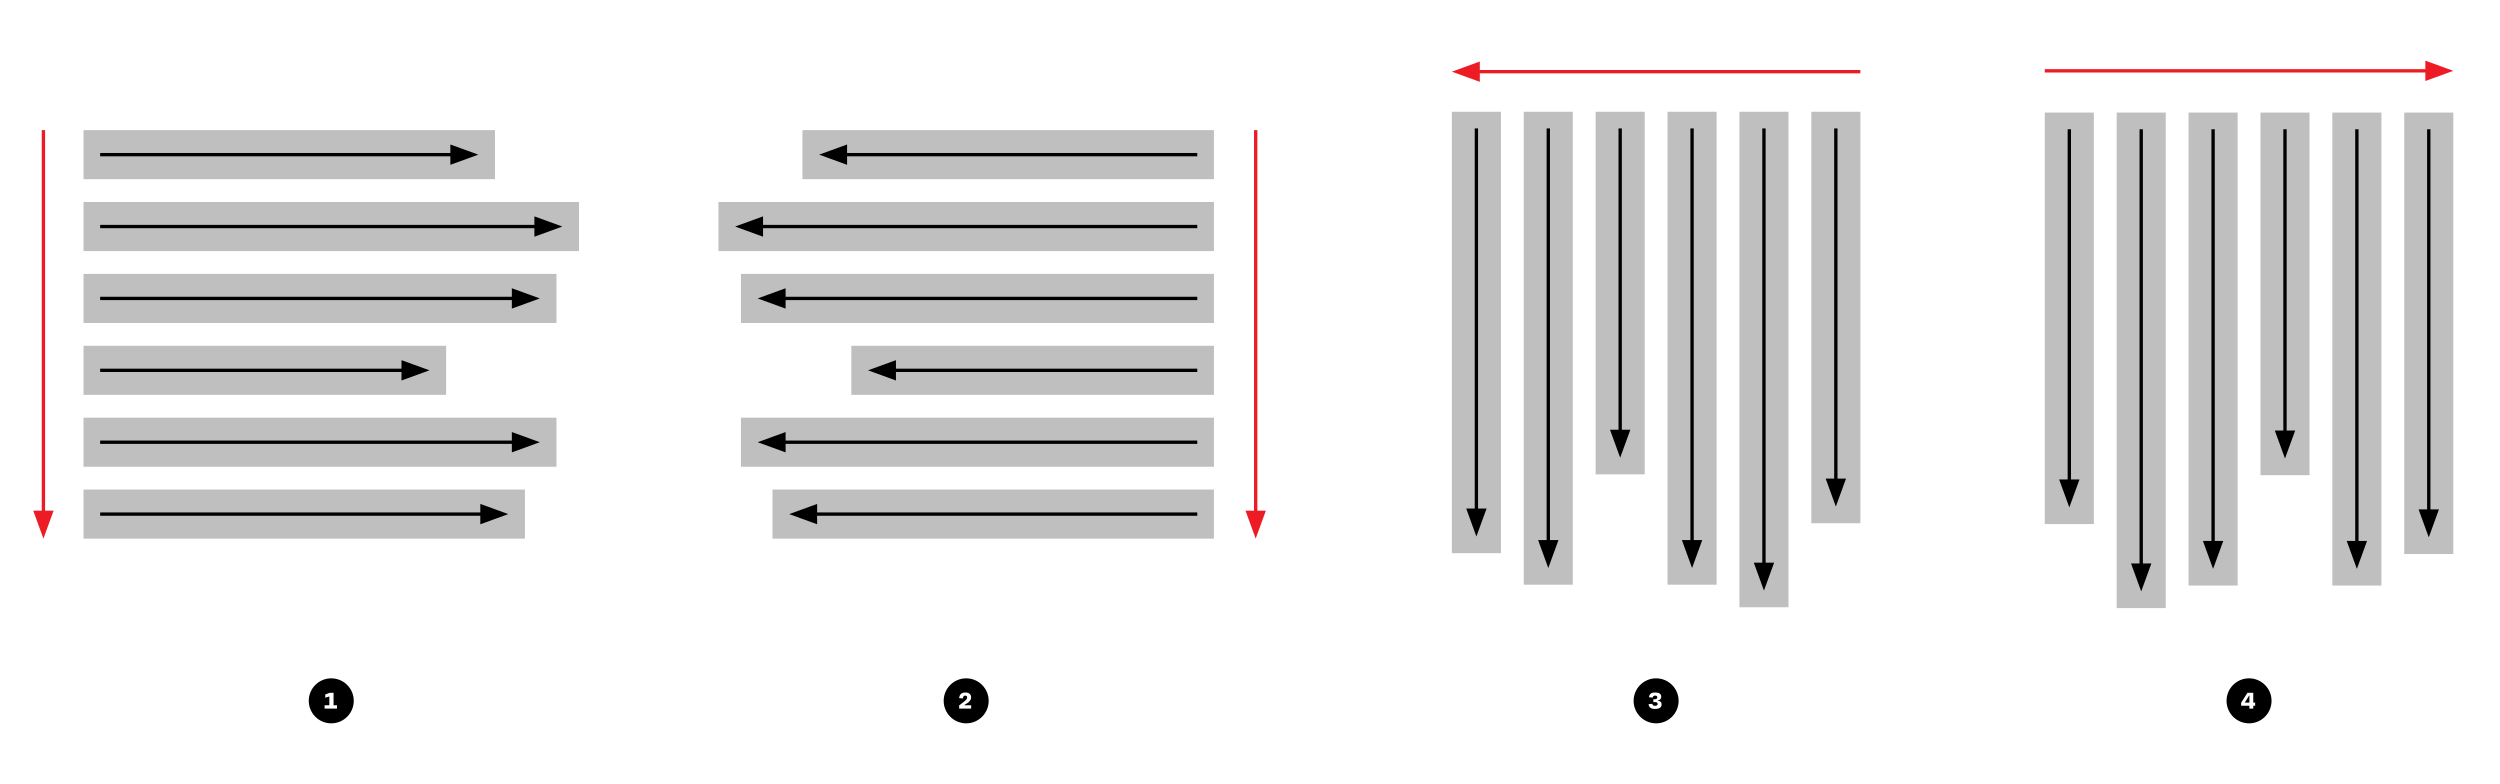
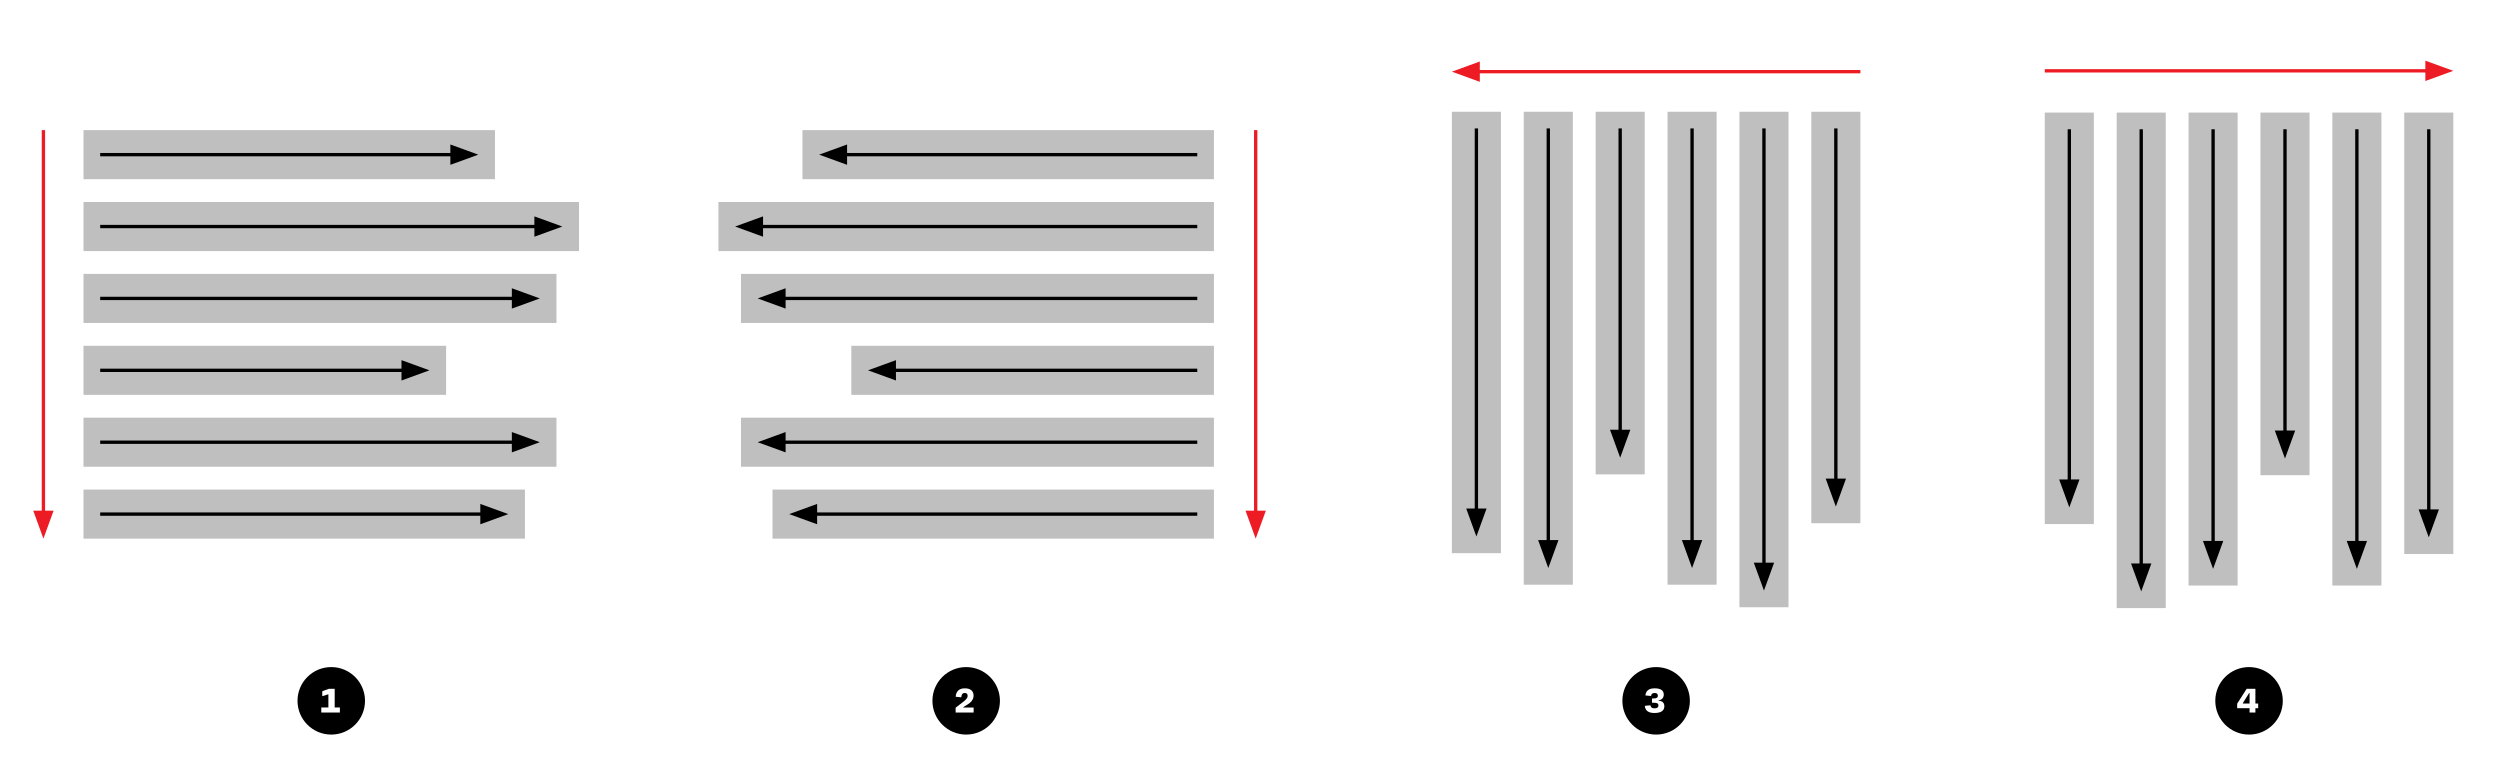
<svg xmlns="http://www.w3.org/2000/svg" xmlns:xlink="http://www.w3.org/1999/xlink" width="1500pt" height="470pt" viewBox="0 0 1500 470" version="1.1">
  <defs>
    <g>
      <symbol overflow="visible" id="glyph0-0">
-         <path style="stroke:none;" d="M 1.422 0 L 7.906 0 L 7.906 -9.469 L 1.422 -9.469 Z M 4.641 -5.281 L 2.5 -8.828 L 6.828 -8.828 Z M 2.125 -1.188 L 2.125 -8.25 L 4.25 -4.703 Z M 7.203 -1.188 L 5.047 -4.75 L 7.203 -8.25 Z M 2.5 -0.641 L 4.688 -4.188 L 6.828 -0.641 Z M 2.5 -0.641 " />
+         <path style="stroke:none;" d="M 2.125 0 L 11.875 0 L 11.875 -14.203 L 2.125 -14.203 Z M 6.953 -7.922 L 3.75 -13.234 L 10.25 -13.234 Z M 3.188 -1.781 L 3.188 -12.375 L 6.375 -7.062 Z M 10.812 -1.781 L 7.578 -7.125 L 10.812 -12.375 Z M 3.75 -0.953 L 7.016 -6.281 L 10.25 -0.953 Z M 3.75 -0.953 " />
      </symbol>
      <symbol overflow="visible" id="glyph0-1">
-         <path style="stroke:none;" d="M 1.172 -2 L 1.172 0 L 8.609 0 L 8.609 -2 L 6.547 -2 L 6.547 -9.469 L 4.172 -9.469 C 3.266 -9.141 2.469 -8.828 1.578 -8.5 L 1.578 -6.531 C 2.422 -6.781 3.172 -7.031 4.016 -7.281 L 4.016 -2 Z M 1.172 -2 " />
+         <path style="stroke:none;" d="M 1.766 -3.016 L 1.766 0 L 12.922 0 L 12.922 -3.016 L 9.812 -3.016 L 9.812 -14.203 L 6.266 -14.203 C 4.906 -13.719 3.703 -13.234 2.359 -12.766 L 2.359 -9.797 C 3.641 -10.172 4.766 -10.547 6.031 -10.938 L 6.031 -3.016 Z M 1.766 -3.016 " />
      </symbol>
      <symbol overflow="visible" id="glyph0-2">
-         <path style="stroke:none;" d="M 0.953 0 L 8.141 0 L 8.141 -2 L 4 -2 L 4 -2.156 L 5.625 -3.141 C 7 -3.938 8.125 -5.141 8.125 -6.75 C 8.125 -8.594 6.922 -9.672 4.594 -9.672 C 2.047 -9.672 1.109 -8.172 0.953 -6.297 L 3.219 -6.094 C 3.297 -7.109 3.594 -7.797 4.594 -7.797 C 5.391 -7.797 5.75 -7.391 5.75 -6.656 C 5.75 -5.75 5.031 -5.094 3.844 -4.156 L 0.953 -1.922 Z M 0.953 0 " />
+         <path style="stroke:none;" d="M 1.422 0 L 12.219 0 L 12.219 -2.984 L 6.016 -2.984 L 6.016 -3.234 L 8.438 -4.703 C 10.484 -5.906 12.188 -7.703 12.188 -10.125 C 12.188 -12.875 10.391 -14.5 6.906 -14.5 C 3.062 -14.5 1.672 -12.266 1.438 -9.453 L 4.812 -9.125 C 4.953 -10.672 5.406 -11.703 6.891 -11.703 C 8.078 -11.703 8.625 -11.094 8.625 -9.984 C 8.625 -8.625 7.547 -7.625 5.766 -6.234 L 1.422 -2.891 Z M 1.422 0 " />
      </symbol>
      <symbol overflow="visible" id="glyph0-3">
-         <path style="stroke:none;" d="M 4.484 0.203 C 7.094 0.203 8.453 -0.719 8.453 -2.5 C 8.453 -4.094 7.344 -4.672 6.172 -4.703 L 6.172 -4.891 C 7.25 -4.984 8.234 -5.75 8.234 -7.141 C 8.234 -8.844 6.969 -9.672 4.562 -9.672 C 2.047 -9.672 1.078 -8.547 0.875 -6.812 L 3.125 -6.594 C 3.266 -7.422 3.688 -7.797 4.547 -7.797 C 5.375 -7.797 5.859 -7.516 5.859 -6.75 C 5.859 -5.906 5.219 -5.609 4.188 -5.609 L 3.5 -5.609 L 3.5 -3.906 L 4.203 -3.906 C 5.375 -3.906 6.078 -3.719 6.078 -2.844 C 6.078 -1.984 5.484 -1.672 4.484 -1.672 C 3.484 -1.672 3.031 -2.047 2.875 -2.891 L 0.641 -2.672 C 0.797 -0.844 1.984 0.203 4.484 0.203 Z M 4.484 0.203 " />
+         <path style="stroke:none;" d="M 6.719 0.297 C 10.656 0.297 12.688 -1.062 12.688 -3.766 C 12.688 -6.141 11.016 -7.016 9.266 -7.047 L 9.266 -7.328 C 10.875 -7.484 12.344 -8.625 12.344 -10.703 C 12.344 -13.266 10.453 -14.5 6.844 -14.5 C 3.078 -14.5 1.625 -12.812 1.312 -10.234 L 4.688 -9.906 C 4.906 -11.141 5.531 -11.703 6.812 -11.703 C 8.062 -11.703 8.797 -11.281 8.797 -10.125 C 8.797 -8.875 7.828 -8.422 6.266 -8.422 L 5.266 -8.422 L 5.266 -5.844 L 6.297 -5.844 C 8.062 -5.844 9.125 -5.578 9.125 -4.266 C 9.125 -2.984 8.234 -2.5 6.719 -2.5 C 5.234 -2.5 4.547 -3.078 4.312 -4.328 L 0.953 -4 C 1.188 -1.266 2.969 0.297 6.719 0.297 Z M 6.719 0.297 " />
      </symbol>
      <symbol overflow="visible" id="glyph0-4">
-         <path style="stroke:none;" d="M 5.375 0 L 7.703 0 L 7.703 -1.734 L 8.828 -1.734 L 8.828 -3.594 L 7.703 -3.594 L 7.703 -9.469 L 4.188 -9.469 L 0.422 -3.516 L 0.422 -1.734 L 5.375 -1.734 Z M 2.703 -3.594 L 2.703 -3.766 L 5.188 -7.797 L 5.375 -7.797 L 5.375 -3.594 Z M 2.703 -3.594 " />
+         <path style="stroke:none;" d="M 8.062 0 L 11.562 0 L 11.562 -2.594 L 13.234 -2.594 L 13.234 -5.375 L 11.562 -5.375 L 11.562 -14.203 L 6.297 -14.203 L 0.625 -5.281 L 0.625 -2.594 L 8.062 -2.594 Z M 4.047 -5.375 L 4.047 -5.656 L 7.797 -11.688 L 8.062 -11.688 L 8.062 -5.375 Z M 4.047 -5.375 " />
      </symbol>
    </g>
  </defs>
  <g id="surface1">
    <rect x="0" y="0" width="1500" height="470" style="fill:rgb(100%,100%,100%);fill-opacity:1;stroke:none;" />
    <path style=" stroke:none;fill-rule:nonzero;fill:rgb(75%,75%,75%);fill-opacity:1;" d="M 50.105 107.512 L 296.988 107.512 L 296.988 78.066 L 50.105 78.066 Z M 50.105 107.512 " />
    <path style=" stroke:none;fill-rule:nonzero;fill:rgb(75%,75%,75%);fill-opacity:1;" d="M 1116.23 67.051 L 1086.785 67.051 L 1086.785 313.934 L 1116.23 313.934 Z M 1116.23 67.051 " />
    <path style=" stroke:none;fill-rule:nonzero;fill:rgb(75%,75%,75%);fill-opacity:1;" d="M 50.105 150.645 L 347.406 150.645 L 347.406 121.199 L 50.105 121.199 Z M 50.105 150.645 " />
    <path style=" stroke:none;fill-rule:nonzero;fill:rgb(75%,75%,75%);fill-opacity:1;" d="M 1073.098 67.051 L 1043.652 67.051 L 1043.652 364.352 L 1073.098 364.352 Z M 1073.098 67.051 " />
    <path style=" stroke:none;fill-rule:nonzero;fill:rgb(75%,75%,75%);fill-opacity:1;" d="M 50.105 193.781 L 333.879 193.781 L 333.879 164.336 L 50.105 164.336 Z M 50.105 193.781 " />
    <path style=" stroke:none;fill-rule:nonzero;fill:rgb(75%,75%,75%);fill-opacity:1;" d="M 1029.961 67.051 L 1000.516 67.051 L 1000.516 350.824 L 1029.961 350.824 Z M 1029.961 67.051 " />
    <path style=" stroke:none;fill-rule:nonzero;fill:rgb(75%,75%,75%);fill-opacity:1;" d="M 50.105 236.914 L 267.664 236.914 L 267.664 207.469 L 50.105 207.469 Z M 50.105 236.914 " />
    <path style=" stroke:none;fill-rule:nonzero;fill:rgb(75%,75%,75%);fill-opacity:1;" d="M 986.828 67.051 L 957.383 67.051 L 957.383 284.613 L 986.828 284.613 Z M 986.828 67.051 " />
    <path style=" stroke:none;fill-rule:nonzero;fill:rgb(75%,75%,75%);fill-opacity:1;" d="M 50.105 280.051 L 333.879 280.051 L 333.879 250.605 L 50.105 250.605 Z M 50.105 280.051 " />
    <path style=" stroke:none;fill-rule:nonzero;fill:rgb(75%,75%,75%);fill-opacity:1;" d="M 943.695 67.051 L 914.25 67.051 L 914.25 350.824 L 943.695 350.824 Z M 943.695 67.051 " />
    <path style=" stroke:none;fill-rule:nonzero;fill:rgb(75%,75%,75%);fill-opacity:1;" d="M 50.105 323.184 L 314.961 323.184 L 314.961 293.738 L 50.105 293.738 Z M 50.105 323.184 " />
    <path style=" stroke:none;fill-rule:nonzero;fill:rgb(75%,75%,75%);fill-opacity:1;" d="M 900.559 67.051 L 871.113 67.051 L 871.113 331.906 L 900.559 331.906 Z M 900.559 67.051 " />
    <path style="fill:none;stroke-width:2;stroke-linecap:butt;stroke-linejoin:miter;stroke:rgb(0%,0%,0%);stroke-opacity:1;stroke-miterlimit:4;" d="M -0.002 0 L 217.033 0 " transform="matrix(1,0,0,-1,60.1035,92.7892)" />
    <path style=" stroke:none;fill-rule:nonzero;fill:rgb(0%,0%,0%);fill-opacity:1;" d="M 286.988 92.789 L 270.215 86.688 L 270.215 98.891 Z M 286.988 92.789 " />
    <path style="fill:none;stroke-width:2;stroke-linecap:butt;stroke-linejoin:miter;stroke:rgb(0%,0%,0%);stroke-opacity:1;stroke-miterlimit:4;" d="M -0.001 0.001 L -0.001 -217.034 " transform="matrix(1,0,0,-1,1101.508,77.052)" />
    <path style=" stroke:none;fill-rule:nonzero;fill:rgb(0%,0%,0%);fill-opacity:1;" d="M 1101.508 303.934 L 1107.613 287.16 L 1095.406 287.16 Z M 1101.508 303.934 " />
    <path style="fill:none;stroke-width:2;stroke-linecap:butt;stroke-linejoin:miter;stroke:rgb(0%,0%,0%);stroke-opacity:1;stroke-miterlimit:4;" d="M -0.002 -0.001 L 253.924 -0.001 " transform="matrix(1,0,0,-1,60.1035,179.0579)" />
    <path style=" stroke:none;fill-rule:nonzero;fill:rgb(0%,0%,0%);fill-opacity:1;" d="M 323.879 179.059 L 307.105 172.953 L 307.105 185.16 Z M 323.879 179.059 " />
    <path style="fill:none;stroke-width:2;stroke-linecap:butt;stroke-linejoin:miter;stroke:rgb(0%,0%,0%);stroke-opacity:1;stroke-miterlimit:4;" d="M -0.001 0.001 L -0.001 -253.925 " transform="matrix(1,0,0,-1,1015.24,77.052)" />
    <path style=" stroke:none;fill-rule:nonzero;fill:rgb(0%,0%,0%);fill-opacity:1;" d="M 1015.238 340.824 L 1021.344 324.051 L 1009.137 324.051 Z M 1015.238 340.824 " />
    <path style="fill:none;stroke-width:2;stroke-linecap:butt;stroke-linejoin:miter;stroke:rgb(0%,0%,0%);stroke-opacity:1;stroke-miterlimit:4;" d="M -0.002 -0.002 L 253.924 -0.002 " transform="matrix(1,0,0,-1,60.1035,265.3265)" />
    <path style=" stroke:none;fill-rule:nonzero;fill:rgb(0%,0%,0%);fill-opacity:1;" d="M 323.879 265.328 L 307.105 259.223 L 307.105 271.43 Z M 323.879 265.328 " />
    <path style="fill:none;stroke-width:2;stroke-linecap:butt;stroke-linejoin:miter;stroke:rgb(0%,0%,0%);stroke-opacity:1;stroke-miterlimit:4;" d="M 0.001 0.001 L 0.001 -253.925 " transform="matrix(1,0,0,-1,928.9712,77.052)" />
    <path style=" stroke:none;fill-rule:nonzero;fill:rgb(0%,0%,0%);fill-opacity:1;" d="M 928.973 340.824 L 935.074 324.051 L 922.867 324.051 Z M 928.973 340.824 " />
    <path style="fill:none;stroke-width:2;stroke-linecap:butt;stroke-linejoin:miter;stroke:rgb(0%,0%,0%);stroke-opacity:1;stroke-miterlimit:4;" d="M -0.002 0.001 L 187.713 0.001 " transform="matrix(1,0,0,-1,60.1035,222.1921)" />
    <path style=" stroke:none;fill-rule:nonzero;fill:rgb(0%,0%,0%);fill-opacity:1;" d="M 257.664 222.191 L 240.891 216.09 L 240.891 228.297 Z M 257.664 222.191 " />
    <path style="fill:none;stroke-width:2;stroke-linecap:butt;stroke-linejoin:miter;stroke:rgb(0%,0%,0%);stroke-opacity:1;stroke-miterlimit:4;" d="M -0 0.001 L -0 -187.71 " transform="matrix(1,0,0,-1,972.1055,77.052)" />
    <path style=" stroke:none;fill-rule:nonzero;fill:rgb(0%,0%,0%);fill-opacity:1;" d="M 972.105 274.613 L 978.211 257.84 L 966 257.84 Z M 972.105 274.613 " />
    <path style="fill:none;stroke-width:2;stroke-linecap:butt;stroke-linejoin:miter;stroke:rgb(0%,0%,0%);stroke-opacity:1;stroke-miterlimit:4;" d="M -0.002 -0 L 235.006 -0 " transform="matrix(1,0,0,-1,60.1035,308.4608)" />
    <path style=" stroke:none;fill-rule:nonzero;fill:rgb(0%,0%,0%);fill-opacity:1;" d="M 304.957 308.461 L 288.188 302.359 L 288.188 314.562 Z M 304.957 308.461 " />
    <path style="fill:none;stroke-width:2;stroke-linecap:butt;stroke-linejoin:miter;stroke:rgb(0%,0%,0%);stroke-opacity:1;stroke-miterlimit:4;" d="M -0.001 0.001 L -0.001 -235.007 " transform="matrix(1,0,0,-1,885.8368,77.052)" />
    <path style=" stroke:none;fill-rule:nonzero;fill:rgb(0%,0%,0%);fill-opacity:1;" d="M 885.836 321.906 L 891.941 305.133 L 879.734 305.133 Z M 885.836 321.906 " />
    <path style="fill:none;stroke-width:2;stroke-linecap:butt;stroke-linejoin:miter;stroke:rgb(0%,0%,0%);stroke-opacity:1;stroke-miterlimit:4;" d="M -0.002 0.002 L 267.451 0.002 " transform="matrix(1,0,0,-1,60.1035,135.9235)" />
    <path style=" stroke:none;fill-rule:nonzero;fill:rgb(0%,0%,0%);fill-opacity:1;" d="M 337.406 135.922 L 320.633 129.82 L 320.633 142.027 Z M 337.406 135.922 " />
    <path style="fill:none;stroke-width:2;stroke-linecap:butt;stroke-linejoin:miter;stroke:rgb(0%,0%,0%);stroke-opacity:1;stroke-miterlimit:4;" d="M 0.001 0.001 L 0.001 -267.452 " transform="matrix(1,0,0,-1,1058.374,77.052)" />
    <path style=" stroke:none;fill-rule:nonzero;fill:rgb(0%,0%,0%);fill-opacity:1;" d="M 1058.375 354.352 L 1064.477 337.582 L 1052.27 337.582 Z M 1058.375 354.352 " />
    <path style="fill:none;stroke-width:2;stroke-linecap:butt;stroke-linejoin:miter;stroke:rgb(92.899%,10.999%,14.099%);stroke-opacity:1;stroke-miterlimit:4;" d="M -0.001 0 L -0.001 -235.269 " transform="matrix(1,0,0,-1,26.0518,78.0667)" />
    <path style=" stroke:none;fill-rule:nonzero;fill:rgb(92.899%,10.999%,14.099%);fill-opacity:1;" d="M 26.051 323.184 L 32.156 306.41 L 19.949 306.41 Z M 26.051 323.184 " />
    <path style="fill:none;stroke-width:2;stroke-linecap:butt;stroke-linejoin:miter;stroke:rgb(92.899%,10.999%,14.099%);stroke-opacity:1;stroke-miterlimit:4;" d="M -0.001 0 L -235.266 0 " transform="matrix(1,0,0,-1,1116.231,43.0002)" />
    <path style=" stroke:none;fill-rule:nonzero;fill:rgb(92.899%,10.999%,14.099%);fill-opacity:1;" d="M 871.113 43 L 887.887 49.102 L 887.887 36.895 Z M 871.113 43 " />
    <path style=" stroke:none;fill-rule:nonzero;fill:rgb(75%,75%,75%);fill-opacity:1;" d="M 481.477 107.512 L 728.359 107.512 L 728.359 78.066 L 481.477 78.066 Z M 481.477 107.512 " />
    <path style=" stroke:none;fill-rule:nonzero;fill:rgb(75%,75%,75%);fill-opacity:1;" d="M 1226.867 314.434 L 1256.312 314.434 L 1256.312 67.551 L 1226.867 67.551 Z M 1226.867 314.434 " />
    <path style=" stroke:none;fill-rule:nonzero;fill:rgb(75%,75%,75%);fill-opacity:1;" d="M 431.059 150.645 L 728.359 150.645 L 728.359 121.199 L 431.059 121.199 Z M 431.059 150.645 " />
    <path style=" stroke:none;fill-rule:nonzero;fill:rgb(75%,75%,75%);fill-opacity:1;" d="M 1270.004 364.852 L 1299.445 364.852 L 1299.445 67.551 L 1270.004 67.551 Z M 1270.004 364.852 " />
    <path style=" stroke:none;fill-rule:nonzero;fill:rgb(75%,75%,75%);fill-opacity:1;" d="M 444.586 193.781 L 728.359 193.781 L 728.359 164.336 L 444.586 164.336 Z M 444.586 193.781 " />
    <path style=" stroke:none;fill-rule:nonzero;fill:rgb(75%,75%,75%);fill-opacity:1;" d="M 1313.137 351.324 L 1342.582 351.324 L 1342.582 67.551 L 1313.137 67.551 Z M 1313.137 351.324 " />
    <path style=" stroke:none;fill-rule:nonzero;fill:rgb(75%,75%,75%);fill-opacity:1;" d="M 510.801 236.914 L 728.359 236.914 L 728.359 207.469 L 510.801 207.469 Z M 510.801 236.914 " />
    <path style=" stroke:none;fill-rule:nonzero;fill:rgb(75%,75%,75%);fill-opacity:1;" d="M 1356.27 285.113 L 1385.715 285.113 L 1385.715 67.551 L 1356.27 67.551 Z M 1356.27 285.113 " />
    <path style=" stroke:none;fill-rule:nonzero;fill:rgb(75%,75%,75%);fill-opacity:1;" d="M 444.586 280.051 L 728.359 280.051 L 728.359 250.605 L 444.586 250.605 Z M 444.586 280.051 " />
    <path style=" stroke:none;fill-rule:nonzero;fill:rgb(75%,75%,75%);fill-opacity:1;" d="M 1399.406 351.324 L 1428.852 351.324 L 1428.852 67.551 L 1399.406 67.551 Z M 1399.406 351.324 " />
    <path style=" stroke:none;fill-rule:nonzero;fill:rgb(75%,75%,75%);fill-opacity:1;" d="M 463.504 323.184 L 728.359 323.184 L 728.359 293.738 L 463.504 293.738 Z M 463.504 323.184 " />
    <path style=" stroke:none;fill-rule:nonzero;fill:rgb(75%,75%,75%);fill-opacity:1;" d="M 1442.539 332.406 L 1471.984 332.406 L 1471.984 67.551 L 1442.539 67.551 Z M 1442.539 332.406 " />
    <path style="fill:none;stroke-width:2;stroke-linecap:butt;stroke-linejoin:miter;stroke:rgb(0%,0%,0%);stroke-opacity:1;stroke-miterlimit:4;" d="M 0 0 L 217.035 0 " transform="matrix(1,0,0,-1,501.3241,92.7892)" />
    <path style=" stroke:none;fill-rule:nonzero;fill:rgb(0%,0%,0%);fill-opacity:1;" d="M 491.477 92.789 L 508.25 98.891 L 508.25 86.688 Z M 491.477 92.789 " />
    <path style="fill:none;stroke-width:2;stroke-linecap:butt;stroke-linejoin:miter;stroke:rgb(0%,0%,0%);stroke-opacity:1;stroke-miterlimit:4;" d="M -0 0 L -0 217.036 " transform="matrix(1,0,0,-1,1241.59,294.5863)" />
    <path style=" stroke:none;fill-rule:nonzero;fill:rgb(0%,0%,0%);fill-opacity:1;" d="M 1241.59 304.434 L 1247.695 287.66 L 1235.488 287.66 Z M 1241.59 304.434 " />
    <path style="fill:none;stroke-width:2;stroke-linecap:butt;stroke-linejoin:miter;stroke:rgb(0%,0%,0%);stroke-opacity:1;stroke-miterlimit:4;" d="M -0 -0.001 L 253.926 -0.001 " transform="matrix(1,0,0,-1,464.4336,179.0579)" />
    <path style=" stroke:none;fill-rule:nonzero;fill:rgb(0%,0%,0%);fill-opacity:1;" d="M 454.586 179.059 L 471.359 185.16 L 471.359 172.953 Z M 454.586 179.059 " />
    <path style="fill:none;stroke-width:2;stroke-linecap:butt;stroke-linejoin:miter;stroke:rgb(0%,0%,0%);stroke-opacity:1;stroke-miterlimit:4;" d="M 0 0 L 0 253.926 " transform="matrix(1,0,0,-1,1327.859,331.4768)" />
    <path style=" stroke:none;fill-rule:nonzero;fill:rgb(0%,0%,0%);fill-opacity:1;" d="M 1327.859 341.324 L 1333.961 324.551 L 1321.754 324.551 Z M 1327.859 341.324 " />
    <path style="fill:none;stroke-width:2;stroke-linecap:butt;stroke-linejoin:miter;stroke:rgb(0%,0%,0%);stroke-opacity:1;stroke-miterlimit:4;" d="M -0 -0.002 L 253.926 -0.002 " transform="matrix(1,0,0,-1,464.4336,265.3265)" />
    <path style=" stroke:none;fill-rule:nonzero;fill:rgb(0%,0%,0%);fill-opacity:1;" d="M 454.586 265.328 L 471.359 271.43 L 471.359 259.223 Z M 454.586 265.328 " />
    <path style="fill:none;stroke-width:2;stroke-linecap:butt;stroke-linejoin:miter;stroke:rgb(0%,0%,0%);stroke-opacity:1;stroke-miterlimit:4;" d="M 0.001 0 L 0.001 253.926 " transform="matrix(1,0,0,-1,1414.128,331.4768)" />
    <path style=" stroke:none;fill-rule:nonzero;fill:rgb(0%,0%,0%);fill-opacity:1;" d="M 1414.129 341.324 L 1420.23 324.551 L 1408.023 324.551 Z M 1414.129 341.324 " />
    <path style="fill:none;stroke-width:2;stroke-linecap:butt;stroke-linejoin:miter;stroke:rgb(0%,0%,0%);stroke-opacity:1;stroke-miterlimit:4;" d="M 0.001 0.001 L 187.712 0.001 " transform="matrix(1,0,0,-1,530.6475,222.1921)" />
    <path style=" stroke:none;fill-rule:nonzero;fill:rgb(0%,0%,0%);fill-opacity:1;" d="M 520.797 222.191 L 537.57 228.297 L 537.57 216.09 Z M 520.797 222.191 " />
    <path style="fill:none;stroke-width:2;stroke-linecap:butt;stroke-linejoin:miter;stroke:rgb(0%,0%,0%);stroke-opacity:1;stroke-miterlimit:4;" d="M -0.001 0.001 L -0.001 187.712 " transform="matrix(1,0,0,-1,1370.993,265.263)" />
    <path style=" stroke:none;fill-rule:nonzero;fill:rgb(0%,0%,0%);fill-opacity:1;" d="M 1370.992 275.113 L 1377.098 258.34 L 1364.891 258.34 Z M 1370.992 275.113 " />
    <path style="fill:none;stroke-width:2;stroke-linecap:butt;stroke-linejoin:miter;stroke:rgb(0%,0%,0%);stroke-opacity:1;stroke-miterlimit:4;" d="M -0 -0 L 235.008 -0 " transform="matrix(1,0,0,-1,483.3518,308.4608)" />
    <path style=" stroke:none;fill-rule:nonzero;fill:rgb(0%,0%,0%);fill-opacity:1;" d="M 473.504 308.461 L 490.277 314.562 L 490.277 302.359 Z M 473.504 308.461 " />
    <path style="fill:none;stroke-width:2;stroke-linecap:butt;stroke-linejoin:miter;stroke:rgb(0%,0%,0%);stroke-opacity:1;stroke-miterlimit:4;" d="M -0 0 L -0 235.008 " transform="matrix(1,0,0,-1,1457.262,312.5586)" />
    <path style=" stroke:none;fill-rule:nonzero;fill:rgb(0%,0%,0%);fill-opacity:1;" d="M 1457.262 322.406 L 1463.367 305.633 L 1451.156 305.633 Z M 1457.262 322.406 " />
    <path style="fill:none;stroke-width:2;stroke-linecap:butt;stroke-linejoin:miter;stroke:rgb(0%,0%,0%);stroke-opacity:1;stroke-miterlimit:4;" d="M 0 0.002 L 267.454 0.002 " transform="matrix(1,0,0,-1,450.9058,135.9235)" />
    <path style=" stroke:none;fill-rule:nonzero;fill:rgb(0%,0%,0%);fill-opacity:1;" d="M 441.059 135.922 L 457.832 142.027 L 457.832 129.82 Z M 441.059 135.922 " />
    <path style="fill:none;stroke-width:2;stroke-linecap:butt;stroke-linejoin:miter;stroke:rgb(0%,0%,0%);stroke-opacity:1;stroke-miterlimit:4;" d="M 0.002 0.001 L 0.002 267.454 " transform="matrix(1,0,0,-1,1284.725,345.0046)" />
    <path style=" stroke:none;fill-rule:nonzero;fill:rgb(0%,0%,0%);fill-opacity:1;" d="M 1284.727 354.852 L 1290.828 338.082 L 1278.621 338.082 Z M 1284.727 354.852 " />
    <path style="fill:none;stroke-width:2;stroke-linecap:butt;stroke-linejoin:miter;stroke:rgb(92.899%,10.999%,14.099%);stroke-opacity:1;stroke-miterlimit:4;" d="M -0 0 L -0 -235.269 " transform="matrix(1,0,0,-1,753.4102,78.0667)" />
    <path style=" stroke:none;fill-rule:nonzero;fill:rgb(92.899%,10.999%,14.099%);fill-opacity:1;" d="M 753.41 323.184 L 759.516 306.41 L 747.305 306.41 Z M 753.41 323.184 " />
    <path style="fill:none;stroke-width:2;stroke-linecap:butt;stroke-linejoin:miter;stroke:rgb(92.899%,10.999%,14.099%);stroke-opacity:1;stroke-miterlimit:4;" d="M -0.001 0 L 235.269 0 " transform="matrix(1,0,0,-1,1226.868,42.5002)" />
    <path style=" stroke:none;fill-rule:nonzero;fill:rgb(92.899%,10.999%,14.099%);fill-opacity:1;" d="M 1471.984 42.5 L 1455.211 36.398 L 1455.211 48.602 Z M 1471.984 42.5 " />
-     <path style=" stroke:none;fill-rule:nonzero;fill:rgb(0%,0%,0%);fill-opacity:1;" d="M 198.754 434.5 C 206.484 434.5 212.754 428.23 212.754 420.5 C 212.754 412.77 206.484 406.5 198.754 406.5 C 191.023 406.5 184.754 412.77 184.754 420.5 C 184.754 428.23 191.023 434.5 198.754 434.5 " />
+     <path style=" stroke:none;fill-rule:nonzero;fill:rgb(0%,0%,0%);fill-opacity:1;" d="M 198.754 441.5 C 210.352 441.5 219.754 432.098 219.754 420.5 C 219.754 408.902 210.352 399.5 198.754 399.5 C 187.156 399.5 177.754 408.902 177.754 420.5 C 177.754 432.098 187.156 441.5 198.754 441.5 " />
    <g style="fill:rgb(100%,100%,100%);fill-opacity:1;">
-       <use xlink:href="#glyph0-1" x="193.587" y="425.167" />
+       <use xlink:href="#glyph0-1" x="191.004" y="427.5" />
    </g>
-     <path style="fill:none;stroke-width:1;stroke-linecap:butt;stroke-linejoin:miter;stroke:rgb(100%,100%,100%);stroke-opacity:1;stroke-miterlimit:4;" d="M -0 0 C 7.73 0 14 6.27 14 14 C 14 21.73 7.73 28 -0 28 C -7.731 28 -14 21.73 -14 14 C -14 6.27 -7.731 0 -0 0 Z M -0 0 " transform="matrix(1,0,0,-1,198.7542,434.5)" />
-     <path style=" stroke:none;fill-rule:nonzero;fill:rgb(0%,0%,0%);fill-opacity:1;" d="M 579.707 434.5 C 587.441 434.5 593.707 428.23 593.707 420.5 C 593.707 412.77 587.441 406.5 579.707 406.5 C 571.977 406.5 565.707 412.77 565.707 420.5 C 565.707 428.23 571.977 434.5 579.707 434.5 " />
+     <path style="fill:none;stroke-width:1.5;stroke-linecap:butt;stroke-linejoin:miter;stroke:rgb(100%,100%,100%);stroke-opacity:1;stroke-miterlimit:4;" d="M -0 0 C 11.597 0 21 9.402 21 21 C 21 32.598 11.597 42 -0 42 C -11.598 42 -21 32.598 -21 21 C -21 9.402 -11.598 0 -0 0 Z M -0 0 " transform="matrix(1,0,0,-1,198.7542,441.5)" />
+     <path style=" stroke:none;fill-rule:nonzero;fill:rgb(0%,0%,0%);fill-opacity:1;" d="M 579.707 441.5 C 591.305 441.5 600.707 432.098 600.707 420.5 C 600.707 408.902 591.305 399.5 579.707 399.5 C 568.109 399.5 558.707 408.902 558.707 420.5 C 558.707 432.098 568.109 441.5 579.707 441.5 " />
    <g style="fill:rgb(100%,100%,100%);fill-opacity:1;">
-       <use xlink:href="#glyph0-2" x="574.541" y="425.167" />
+       <use xlink:href="#glyph0-2" x="571.958" y="427.5" />
    </g>
-     <path style="fill:none;stroke-width:1;stroke-linecap:butt;stroke-linejoin:miter;stroke:rgb(100%,100%,100%);stroke-opacity:1;stroke-miterlimit:4;" d="M -0.001 0 C 7.734 0 13.999 6.27 13.999 14 C 13.999 21.73 7.734 28 -0.001 28 C -7.731 28 -14.001 21.73 -14.001 14 C -14.001 6.27 -7.731 0 -0.001 0 Z M -0.001 0 " transform="matrix(1,0,0,-1,579.7078,434.5)" />
-     <path style=" stroke:none;fill-rule:nonzero;fill:rgb(0%,0%,0%);fill-opacity:1;" d="M 993.672 434.5 C 1001.406 434.5 1007.672 428.23 1007.672 420.5 C 1007.672 412.77 1001.406 406.5 993.672 406.5 C 985.941 406.5 979.672 412.77 979.672 420.5 C 979.672 428.23 985.941 434.5 993.672 434.5 " />
+     <path style="fill:none;stroke-width:1.5;stroke-linecap:butt;stroke-linejoin:miter;stroke:rgb(100%,100%,100%);stroke-opacity:1;stroke-miterlimit:4;" d="M -0.001 0 C 11.597 0 20.999 9.402 20.999 21 C 20.999 32.598 11.597 42 -0.001 42 C -11.598 42 -21.001 32.598 -21.001 21 C -21.001 9.402 -11.598 0 -0.001 0 Z M -0.001 0 " transform="matrix(1,0,0,-1,579.7078,441.5)" />
+     <path style=" stroke:none;fill-rule:nonzero;fill:rgb(0%,0%,0%);fill-opacity:1;" d="M 993.672 441.5 C 1005.27 441.5 1014.672 432.098 1014.672 420.5 C 1014.672 408.902 1005.27 399.5 993.672 399.5 C 982.074 399.5 972.672 408.902 972.672 420.5 C 972.672 432.098 982.074 441.5 993.672 441.5 " />
    <g style="fill:rgb(100%,100%,100%);fill-opacity:1;">
-       <use xlink:href="#glyph0-3" x="988.506" y="425.167" />
+       <use xlink:href="#glyph0-3" x="985.923" y="427.5" />
    </g>
-     <path style="fill:none;stroke-width:1;stroke-linecap:butt;stroke-linejoin:miter;stroke:rgb(100%,100%,100%);stroke-opacity:1;stroke-miterlimit:4;" d="M -0.001 0 C 7.734 0 13.999 6.27 13.999 14 C 13.999 21.73 7.734 28 -0.001 28 C -7.731 28 -14.001 21.73 -14.001 14 C -14.001 6.27 -7.731 0 -0.001 0 Z M -0.001 0 " transform="matrix(1,0,0,-1,993.6726,434.5)" />
-     <path style=" stroke:none;fill-rule:nonzero;fill:rgb(0%,0%,0%);fill-opacity:1;" d="M 1349.426 434.5 C 1357.16 434.5 1363.426 428.23 1363.426 420.5 C 1363.426 412.77 1357.16 406.5 1349.426 406.5 C 1341.695 406.5 1335.426 412.77 1335.426 420.5 C 1335.426 428.23 1341.695 434.5 1349.426 434.5 " />
+     <path style="fill:none;stroke-width:1.5;stroke-linecap:butt;stroke-linejoin:miter;stroke:rgb(100%,100%,100%);stroke-opacity:1;stroke-miterlimit:4;" d="M -0.001 0 C 11.597 0 20.999 9.402 20.999 21 C 20.999 32.598 11.597 42 -0.001 42 C -11.598 42 -21.001 32.598 -21.001 21 C -21.001 9.402 -11.598 0 -0.001 0 Z M -0.001 0 " transform="matrix(1,0,0,-1,993.6726,441.5)" />
+     <path style=" stroke:none;fill-rule:nonzero;fill:rgb(0%,0%,0%);fill-opacity:1;" d="M 1349.426 441.5 C 1361.023 441.5 1370.426 432.098 1370.426 420.5 C 1370.426 408.902 1361.023 399.5 1349.426 399.5 C 1337.828 399.5 1328.426 408.902 1328.426 420.5 C 1328.426 432.098 1337.828 441.5 1349.426 441.5 " />
    <g style="fill:rgb(100%,100%,100%);fill-opacity:1;">
-       <use xlink:href="#glyph0-4" x="1344.259" y="425.167" />
+       <use xlink:href="#glyph0-4" x="1341.676" y="427.5" />
    </g>
-     <path style="fill:none;stroke-width:1;stroke-linecap:butt;stroke-linejoin:miter;stroke:rgb(100%,100%,100%);stroke-opacity:1;stroke-miterlimit:4;" d="M -0.001 0 C 7.734 0 13.999 6.27 13.999 14 C 13.999 21.73 7.734 28 -0.001 28 C -7.731 28 -14.001 21.73 -14.001 14 C -14.001 6.27 -7.731 0 -0.001 0 Z M -0.001 0 " transform="matrix(1,0,0,-1,1349.426,434.5)" />
+     <path style="fill:none;stroke-width:1.5;stroke-linecap:butt;stroke-linejoin:miter;stroke:rgb(100%,100%,100%);stroke-opacity:1;stroke-miterlimit:4;" d="M -0.001 0 C 11.597 0 20.999 9.402 20.999 21 C 20.999 32.598 11.597 42 -0.001 42 C -11.598 42 -21.001 32.598 -21.001 21 C -21.001 9.402 -11.598 0 -0.001 0 Z M -0.001 0 " transform="matrix(1,0,0,-1,1349.426,441.5)" />
  </g>
</svg>
